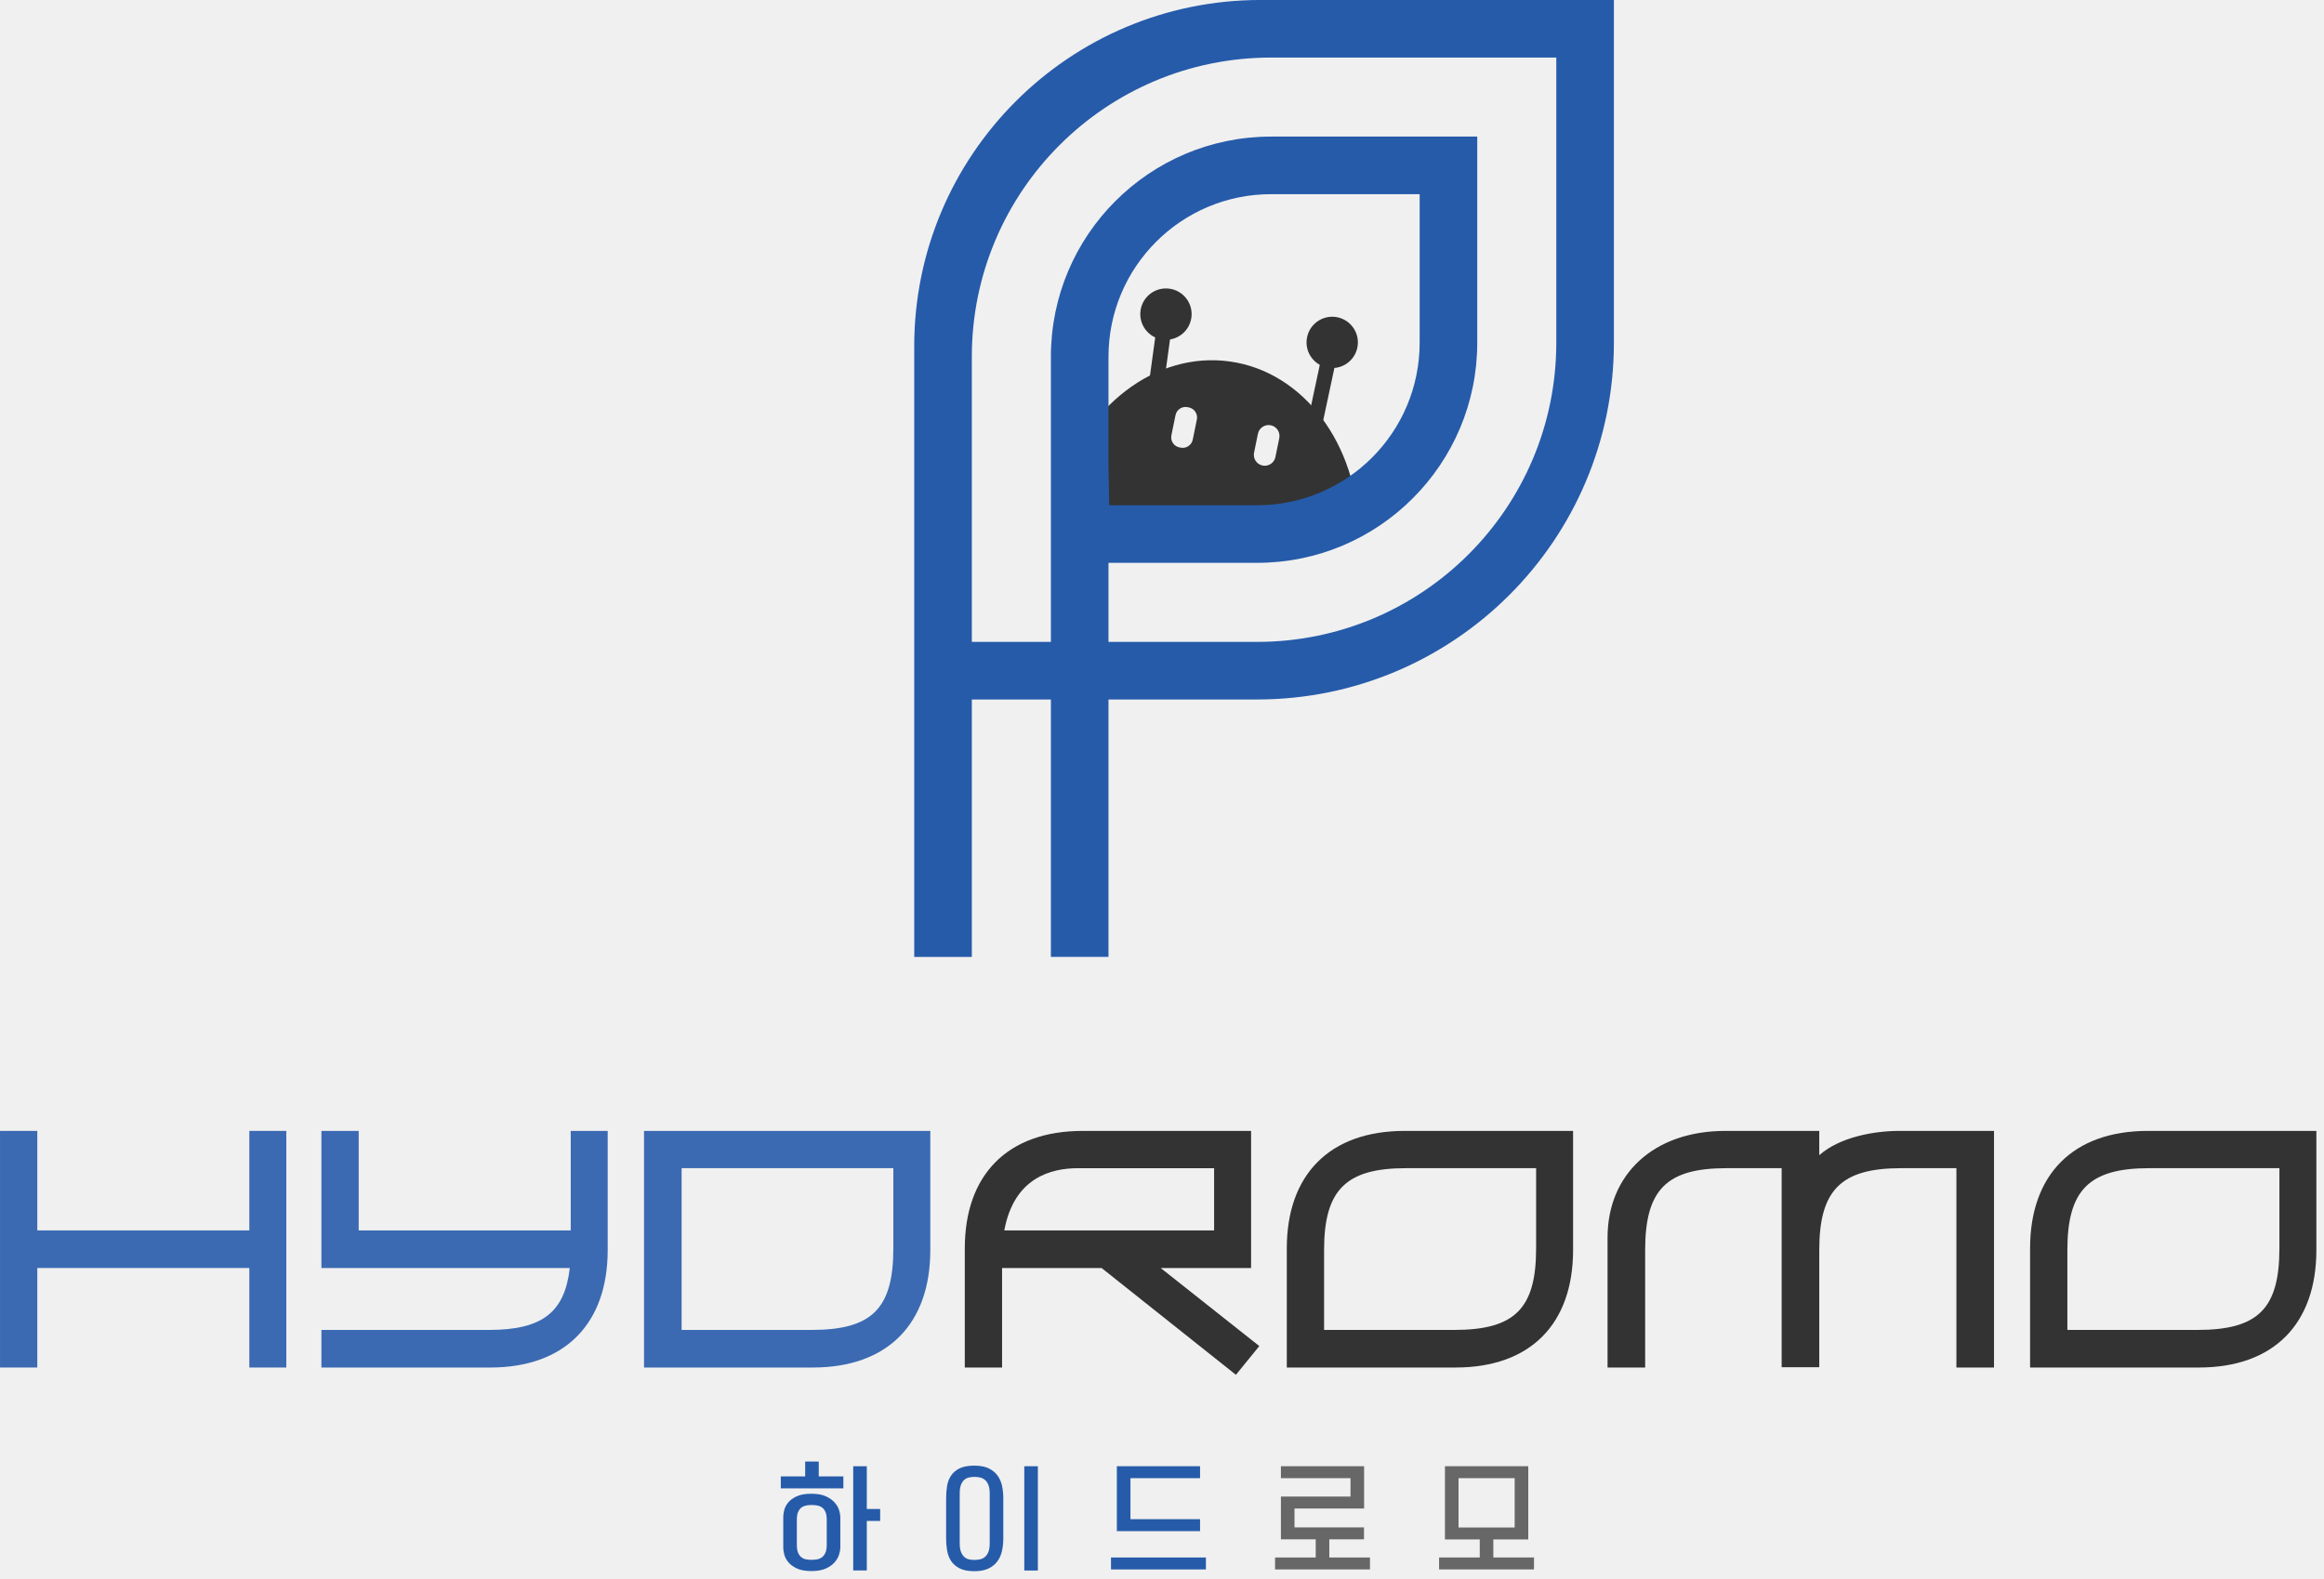
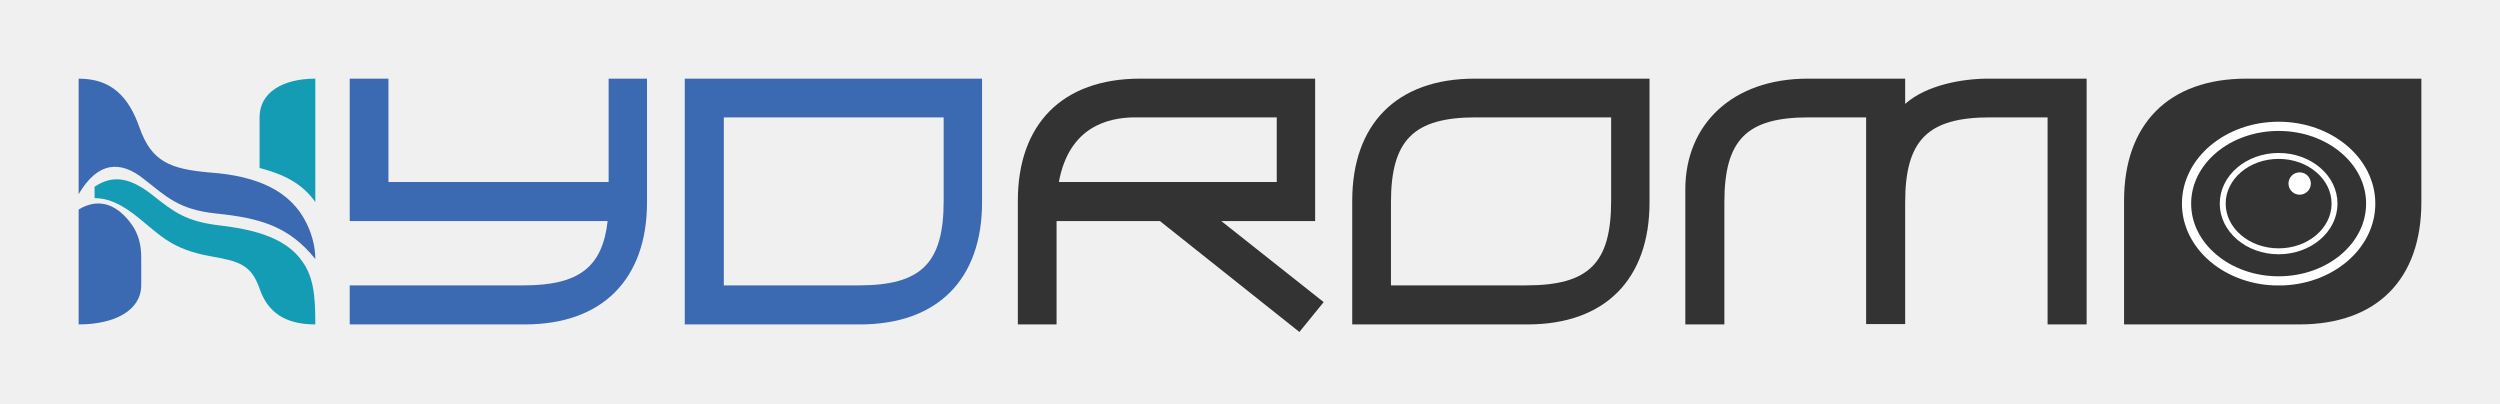
- <svg xmlns="http://www.w3.org/2000/svg" width="100%" height="100%" viewBox="0 0 237 161" version="1.1" xml:space="preserve" style="fill-rule:evenodd;clip-rule:evenodd;stroke-linejoin:round;stroke-miterlimit:2;">
-   <g transform="matrix(1,0,0,1,-491.782,-1357.09)">
-     <g id="Layer-1" transform="matrix(4.16667,0,0,4.16667,0,0)">
-       <g transform="matrix(0.0775122,0,0,0.0775122,125.035,353.387)">
-         <path d="M0,74.733L-11.674,74.733L-11.674,43.303L-78.625,43.303L-78.625,74.733L-90.398,74.733L-90.398,0L-78.625,0L-78.625,31.429L-11.674,31.429L-11.674,0L0,0L0,74.733Z" style="fill:rgb(59,106,179);fill-rule:nonzero;" />
-       </g>
-       <g transform="matrix(0.0775122,0,0,0.0775122,132.901,359.18)">
-         <path d="M0,-74.733L0,-37.117C0,-13.869 -13.47,0 -37.117,0L-90.398,0L-90.398,-11.873L-37.517,-11.873C-20.754,-11.873 -13.57,-17.361 -11.974,-31.429L-90.398,-31.429L-90.398,-74.733L-78.625,-74.733L-78.625,-43.303L-11.674,-43.303L-11.674,-74.733L0,-74.733Z" style="fill:rgb(59,106,179);fill-rule:nonzero;" />
-       </g>
-       <g transform="matrix(0.0775122,0,0,0.0775122,139.892,358.267)">
-         <path d="M0,-51.185L-66.85,-51.185L-66.85,-0.099L-25.842,-0.099C-6.784,-0.099 0,-6.785 0,-25.842L0,-51.185ZM11.675,-62.959L11.675,-25.343C11.675,-2.095 -1.696,11.774 -25.442,11.774L-78.724,11.774L-78.724,-62.959L11.675,-62.959Z" style="fill:rgb(59,106,179);fill-rule:nonzero;" />
-       </g>
-       <g transform="matrix(0.0775122,0,0,0.0775122,147.743,356.922)">
-         <path d="M0,-14.169L0,-33.824L-43.003,-33.824C-51.385,-33.824 -63.159,-30.931 -66.251,-14.169L0,-14.169ZM14.268,22.35L6.885,31.43L-35.52,-2.295L-66.95,-2.295L-66.95,29.135L-78.724,29.135L-78.724,-8.482C-78.724,-31.63 -65.354,-45.599 -41.507,-45.599L11.674,-45.599L11.674,-2.295L-16.862,-2.295L14.268,22.35Z" style="fill:rgb(51,51,51);fill-rule:nonzero;" />
-       </g>
-       <g transform="matrix(0.0775122,0,0,0.0775122,155.624,358.267)">
-         <path d="M0,-51.185L-41.108,-51.185C-60.066,-51.185 -66.95,-44.301 -66.95,-25.343L-66.95,-0.099L-25.843,-0.099C-6.785,-0.099 0,-6.785 0,-25.842L0,-51.185ZM11.674,-62.959L11.674,-25.343C11.674,-2.095 -1.696,11.774 -25.443,11.774L-78.725,11.774L-78.725,-25.842C-78.725,-49.09 -65.255,-62.959 -41.508,-62.959L11.674,-62.959Z" style="fill:rgb(51,51,51);fill-rule:nonzero;" />
-       </g>
-       <g transform="matrix(0.0775122,0,0,0.0775122,166.831,353.387)">
-         <path d="M0,74.733L-11.873,74.733L-11.873,11.774L-29.334,11.774C-48.292,11.774 -55.177,18.658 -55.177,37.616L-55.177,74.633L-67.05,74.633L-67.05,11.774L-84.511,11.774C-103.369,11.774 -110.153,18.558 -110.153,37.616L-110.153,74.733L-122.027,74.733L-122.027,33.724C-122.027,13.67 -107.46,0 -84.811,0L-55.177,0L-55.177,7.683C-48.69,1.896 -37.715,0 -29.933,0L0,0L0,74.733Z" style="fill:rgb(51,51,51);fill-rule:nonzero;" />
-       </g>
-       <g transform="matrix(0.0775122,0,0,0.0775122,173.816,358.267)">
-         <path d="M0,-51.185L-41.108,-51.185C-60.066,-51.185 -66.95,-44.301 -66.95,-25.343L-66.95,-0.099L-25.843,-0.099C-6.785,-0.099 0,-6.785 0,-25.842L0,-51.185ZM11.674,-62.959L11.674,-25.343C11.674,-2.095 -1.696,11.774 -25.443,11.774L-78.725,11.774L-78.725,-25.842C-78.725,-49.09 -65.255,-62.959 -41.508,-62.959L11.674,-62.959Z" style="fill:rgb(51,51,51);fill-rule:nonzero;" />
-       </g>
-       <g transform="matrix(0.0775122,0,0,0.0775122,149.338,336.773)">
-         <path d="M0,-4.459L-1.22,1.512C-1.601,3.374 -3.419,4.575 -5.281,4.195C-7.144,3.814 -8.345,1.996 -7.964,0.133L-6.744,-5.837C-6.364,-7.7 -4.545,-8.901 -2.683,-8.521C-0.821,-8.14 0.381,-6.321 0,-4.459M-26.024,-10.331L-27.321,-3.981C-27.68,-2.224 -29.397,-1.09 -31.154,-1.449L-31.533,-1.526C-33.291,-1.886 -34.425,-3.602 -34.065,-5.36L-32.768,-11.709C-32.409,-13.467 -30.692,-14.601 -28.935,-14.242L-28.556,-14.164C-26.798,-13.805 -25.664,-12.089 -26.024,-10.331M-15.696,-28.681C-39.179,-31.913 -61.518,-14.362 -69.46,11.835C-62.985,14.645 -54.456,17.878 -44.816,20.56C-32.252,24.054 -19.634,26.169 -7.312,26.845C3.773,27.454 14.64,26.892 25.133,25.174C24.688,-2.336 7.88,-25.437 -15.696,-28.681" style="fill:rgb(51,51,51);fill-rule:nonzero;" />
-       </g>
-       <g transform="matrix(-0.0767875,-0.0105749,-0.0105749,0.0767875,146.573,333.593)">
-         <rect x="-1.9" y="0.13" width="4.717" height="40.973" style="fill:rgb(51,51,51);" />
-       </g>
-       <g transform="matrix(-0.0758073,-0.016168,-0.016168,0.0758073,150.74,334.316)">
-         <rect x="-0.389" y="0.041" width="4.714" height="40.973" style="fill:rgb(51,51,51);" />
-       </g>
-       <g transform="matrix(0.0105668,-0.0767886,-0.0767886,-0.0105668,146.734,332.786)">
-         <path d="M-8.03,-7C-12.507,-7.001 -16.136,-3.371 -16.136,1.105C-16.136,5.582 -12.507,9.211 -8.03,9.211C-3.554,9.211 0.076,5.582 0.075,1.105C0.075,-3.371 -3.554,-7 -8.03,-7" style="fill:rgb(51,51,51);fill-rule:nonzero;" />
-       </g>
-       <g transform="matrix(0.0161656,-0.0758078,-0.0758078,-0.0161656,150.89,333.51)">
-         <path d="M-7.928,-6.415C-12.404,-6.415 -16.034,-2.786 -16.033,1.691C-16.034,6.167 -12.404,9.797 -7.928,9.796C-3.451,9.796 0.179,6.167 0.178,1.691C0.178,-2.786 -3.451,-6.416 -7.928,-6.415" style="fill:rgb(51,51,51);fill-rule:nonzero;" />
-       </g>
-       <g transform="matrix(0.0775122,0,0,0.0775122,156.118,340.738)">
-         <path d="M0,-85.756C0,-33.566 -42.308,8.742 -94.498,8.742L-184.551,8.742L-184.551,-81.313C-184.551,-133.502 -142.243,-175.81 -90.054,-175.81L0,-175.81L0,-85.756ZM-93.367,-193.997C-153.771,-193.997 -202.738,-145.03 -202.738,-84.625L-202.738,108.241L-184.551,108.241L-184.551,26.929L-94.496,26.929C-32.263,26.929 18.187,-23.521 18.187,-85.754L18.187,-193.997L-93.367,-193.997" style="fill:rgb(38,91,170);fill-rule:nonzero;" />
-       </g>
-       <g transform="matrix(0.0775122,0,0,0.0775122,145.158,341.081)">
-         <path d="M0,-51.469L0,-85.744C0,-114.102 22.988,-137.09 51.346,-137.091L98.25,-137.091L98.25,-90.187C98.25,-61.829 75.261,-38.84 46.903,-38.84L0.207,-38.84M51.346,-155.278C12.944,-155.278 -18.187,-124.146 -18.187,-85.744L-18.187,103.809L0,103.809L0,-20.653L46.904,-20.653C85.307,-20.653 116.438,-51.784 116.438,-90.186L116.438,-155.278L51.346,-155.278Z" style="fill:rgb(38,91,170);fill-rule:nonzero;" />
-       </g>
-       <g transform="matrix(0.0775122,0,0,0.0775122,138.91,364.048)">
-         <path d="M0,-31.636L4.292,-31.636L4.292,-18.13L8.51,-18.13L8.51,-14.357L4.292,-14.357L4.292,1.295L0,1.295L0,-31.636ZM-8.362,-14.764C-8.362,-15.799 -8.505,-16.625 -8.788,-17.242C-9.071,-17.859 -9.436,-18.322 -9.879,-18.63C-10.323,-18.938 -10.829,-19.142 -11.396,-19.241C-11.964,-19.339 -12.543,-19.389 -13.135,-19.389C-13.678,-19.389 -14.227,-19.339 -14.781,-19.241C-15.337,-19.142 -15.836,-18.938 -16.28,-18.63C-16.725,-18.322 -17.089,-17.859 -17.372,-17.242C-17.655,-16.625 -17.797,-15.799 -17.797,-14.764L-17.797,-6.809C-17.797,-5.723 -17.655,-4.866 -17.372,-4.237C-17.089,-3.608 -16.725,-3.133 -16.28,-2.813C-15.836,-2.492 -15.337,-2.288 -14.781,-2.202C-14.227,-2.116 -13.678,-2.073 -13.135,-2.073C-12.543,-2.073 -11.964,-2.122 -11.396,-2.221C-10.829,-2.32 -10.323,-2.535 -9.879,-2.868C-9.436,-3.201 -9.071,-3.676 -8.788,-4.292C-8.505,-4.908 -8.362,-5.747 -8.362,-6.809L-8.362,-14.764ZM-4.07,-5.847C-4.07,-5.279 -4.2,-4.575 -4.459,-3.738C-4.718,-2.9 -5.181,-2.091 -5.847,-1.314C-6.513,-0.537 -7.437,0.123 -8.621,0.666C-9.806,1.208 -11.322,1.479 -13.172,1.479C-15.097,1.479 -16.645,1.202 -17.815,0.647C-18.987,0.092 -19.888,-0.574 -20.517,-1.351C-21.146,-2.128 -21.565,-2.936 -21.774,-3.775C-21.984,-4.613 -22.089,-5.316 -22.089,-5.884L-22.089,-15.615C-22.089,-16.206 -21.991,-16.915 -21.793,-17.742C-21.596,-18.569 -21.183,-19.37 -20.554,-20.147C-19.925,-20.924 -19.024,-21.583 -17.853,-22.126C-16.682,-22.669 -15.121,-22.941 -13.172,-22.941C-11.298,-22.941 -9.769,-22.663 -8.584,-22.108C-7.4,-21.553 -6.476,-20.887 -5.81,-20.11C-5.144,-19.333 -4.687,-18.532 -4.44,-17.705C-4.194,-16.878 -4.07,-16.182 -4.07,-15.615L-4.07,-5.847ZM-22.866,-28.416L-15.17,-28.416L-15.17,-33.115L-10.878,-33.115L-10.878,-28.416L-3.108,-28.416L-3.108,-24.643L-22.866,-24.643L-22.866,-28.416Z" style="fill:rgb(38,91,170);fill-rule:nonzero;" />
-       </g>
-       <g transform="matrix(0.0775122,0,0,0.0775122,107.362,343.475)">
-         <path d="M461.022,233.784L465.314,233.784L465.314,266.715L461.022,266.715L461.022,233.784ZM450.107,242.405C450.107,241.271 449.964,240.358 449.681,239.668C449.398,238.977 449.028,238.446 448.572,238.076C448.115,237.707 447.603,237.46 447.035,237.337C446.468,237.214 445.889,237.151 445.297,237.151C444.754,237.151 444.205,237.207 443.651,237.318C443.095,237.428 442.596,237.664 442.152,238.021C441.708,238.379 441.344,238.903 441.06,239.593C440.777,240.284 440.635,241.221 440.635,242.405L440.635,258.093C440.635,259.277 440.777,260.214 441.06,260.905C441.344,261.595 441.708,262.127 442.152,262.497C442.596,262.866 443.095,263.107 443.651,263.217C444.205,263.329 444.754,263.384 445.297,263.384C445.889,263.384 446.468,263.322 447.035,263.199C447.603,263.076 448.115,262.83 448.572,262.46C449.028,262.089 449.398,261.558 449.681,260.868C449.964,260.178 450.107,259.253 450.107,258.093L450.107,242.405ZM454.399,256.613C454.399,257.921 454.269,259.191 454.01,260.424C453.751,261.658 453.283,262.756 452.605,263.717C451.926,264.679 450.994,265.457 449.811,266.048C448.627,266.64 447.11,266.936 445.26,266.936C443.336,266.936 441.787,266.64 440.617,266.048C439.445,265.457 438.544,264.679 437.915,263.717C437.286,262.756 436.867,261.658 436.658,260.424C436.448,259.191 436.343,257.921 436.343,256.613L436.343,243.885C436.343,242.578 436.441,241.308 436.639,240.074C436.836,238.841 437.249,237.743 437.878,236.781C438.507,235.819 439.408,235.048 440.579,234.468C441.75,233.889 443.311,233.599 445.26,233.599C447.134,233.599 448.663,233.895 449.848,234.487C451.032,235.08 451.962,235.856 452.641,236.818C453.32,237.78 453.782,238.879 454.029,240.111C454.275,241.345 454.399,242.603 454.399,243.885L454.399,256.613Z" style="fill:rgb(38,91,170);fill-rule:nonzero;" />
-       </g>
-       <g transform="matrix(0.0775122,0,0,0.0775122,147.399,362.534)">
-         <path d="M0,8.399L-26.271,8.399L-26.271,-12.099L0,-12.099L0,-8.325L-21.979,-8.325L-21.979,4.626L0,4.626L0,8.399ZM-28.12,16.724L1.85,16.724L1.85,20.498L-28.12,20.498L-28.12,16.724Z" style="fill:rgb(38,91,170);fill-rule:nonzero;" />
-       </g>
-       <g transform="matrix(0.0775122,0,0,0.0775122,149.378,363.38)">
-         <path d="M0,-13.432L21.979,-13.432L21.979,-19.241L0,-19.241L0,-23.015L26.27,-23.015L26.27,-9.658L4.291,-9.658L4.291,-3.701L26.232,-3.701L26.232,0.074L15.281,0.074L15.281,5.808L28.119,5.808L28.119,9.583L-1.85,9.583L-1.85,5.808L10.988,5.808L10.988,0.074L0,0.074L0,-13.432Z" style="fill:rgb(102,103,102);fill-rule:nonzero;" />
-       </g>
-       <g transform="matrix(0.0775122,0,0,0.0775122,107.362,343.446)">
-         <path d="M598.143,253.505L615.866,253.505L615.866,237.928L598.143,237.928L598.143,253.505ZM593.85,234.154L620.159,234.154L620.159,257.279L609.132,257.279L609.132,262.977L621.971,262.977L621.971,266.751L592.001,266.751L592.001,262.977L604.841,262.977L604.841,257.279L593.85,257.279L593.85,234.154Z" style="fill:rgb(102,103,102);fill-rule:nonzero;" />
-       </g>
+ <svg xmlns="http://www.w3.org/2000/svg" width="1017.198" height="164" viewBox="0 0 1017.198 164" role="img" aria-labelledby="title desc">
+   <g id="water-flow-H" transform="translate(32 32) scale(0.2314815) translate(-48 -40)">
+     <path id="upper-blue-flow" fill="#3B6AB3" d="M48 40 C106 40 136 72 155 126 C176 186 209 199 279 205 C362 211 421 237 449 295 C459 316 464 337 464 357 C418 300 368 285 289 277 C224 270 203 248 162 216 C122 184 82 185 48 243 Z" />
+     <path id="upper-teal-stem" fill="#159CB5" d="M366 108 C366 64 407 40 464 40 L464 257 C441 224 408 208 366 197 Z" />
+     <path id="lower-teal-flow" fill="#159CB5" d="M76 230 C110 207 141 216 177 244 C216 275 237 291 296 298 C373 307 430 327 453 383 C462 405 464 432 464 472 C410 472 380 450 366 409 C351 366 329 361 279 352 C212 340 191 315 155 286 C122 259 99 250 76 250 Z" />
+     <path id="lower-blue-stem" fill="#3B6AB3" d="M48 270 C86 247 118 264 141 296 C153 313 158 331 158 355 L158 403 C158 447 112 472 48 472 Z" />
+   </g>
+   <g id="original-YDROMO" transform="translate(142.2963 32) scale(1.338097) translate(-239.077 -582.11)">
+     <g transform="matrix(1,0,0,1,329.475,656.842)">
+       <path d="M0,-74.733L0,-37.117C0,-13.869 -13.47,0 -37.117,0L-90.398,0L-90.398,-11.873L-37.517,-11.873C-20.754,-11.873 -13.57,-17.361 -11.974,-31.429L-90.398,-31.429L-90.398,-74.733L-78.625,-74.733L-78.625,-43.303L-11.674,-43.303L-11.674,-74.733L0,-74.733Z" style="fill:rgb(59,106,179);fill-rule:nonzero;" />
+     </g>
+     <g transform="matrix(1,0,0,1,419.678,645.069)">
+       <path d="M0,-51.185L-66.85,-51.185L-66.85,-0.099L-25.842,-0.099C-6.784,-0.099 0,-6.785 0,-25.842L0,-51.185ZM11.675,-62.959L11.675,-25.343C11.675,-2.095 -1.696,11.774 -25.442,11.774L-78.724,11.774L-78.724,-62.959L11.675,-62.959Z" style="fill:rgb(59,106,179);fill-rule:nonzero;" />
+     </g>
+     <g transform="matrix(1,0,0,1,520.959,627.708)">
+       <path d="M0,-14.169L0,-33.824L-43.003,-33.824C-51.385,-33.824 -63.159,-30.931 -66.251,-14.169L0,-14.169ZM14.268,22.35L6.885,31.43L-35.52,-2.295L-66.95,-2.295L-66.95,29.135L-78.724,29.135L-78.724,-8.482C-78.724,-31.63 -65.354,-45.599 -41.507,-45.599L11.674,-45.599L11.674,-2.295L-16.862,-2.295L14.268,22.35Z" style="fill:rgb(51,51,51);fill-rule:nonzero;" />
+     </g>
+     <g transform="matrix(1,0,0,1,622.638,645.069)">
+       <path d="M0,-51.185L-41.108,-51.185C-60.066,-51.185 -66.95,-44.301 -66.95,-25.343L-66.95,-0.099L-25.843,-0.099C-6.785,-0.099 0,-6.785 0,-25.842L0,-51.185ZM11.674,-62.959L11.674,-25.343C11.674,-2.095 -1.696,11.774 -25.443,11.774L-78.725,11.774L-78.725,-25.842C-78.725,-49.09 -65.255,-62.959 -41.508,-62.959L11.674,-62.959Z" style="fill:rgb(51,51,51);fill-rule:nonzero;" />
+     </g>
+     <g transform="matrix(1,0,0,1,767.222,582.11)">
+       <path d="M0,74.733L-11.873,74.733L-11.873,11.774L-29.334,11.774C-48.292,11.774 -55.177,18.658 -55.177,37.616L-55.177,74.633L-67.05,74.633L-67.05,11.774L-84.511,11.774C-103.369,11.774 -110.153,18.558 -110.153,37.616L-110.153,74.733L-122.027,74.733L-122.027,33.724C-122.027,13.67 -107.46,0 -84.811,0L-55.177,0L-55.177,7.683C-48.69,1.896 -37.715,0 -29.933,0L0,0L0,74.733Z" style="fill:rgb(51,51,51);fill-rule:nonzero;" />
+     </g>
+     <g transform="matrix(1,0,0,1,857.329,645.069)">
+       <path d="M11.674,-62.959L11.674,-25.343C11.674,-2.095 -1.696,11.774 -25.443,11.774L-78.725,11.774L-78.725,-25.842C-78.725,-49.09 -65.255,-62.959 -41.508,-62.959L11.674,-62.959Z" style="fill:rgb(51,51,51);fill-rule:nonzero;" />
+     </g>
+     <g id="full-monochrome-lens" clip-path="url(#lens-counter)">
+       <ellipse cx="825.604" cy="620.11" rx="28" ry="23.5" fill="none" stroke="#FFFFFF" stroke-width="2.8" />
+       <ellipse cx="825.604" cy="620.11" rx="17" ry="14.5" fill="none" stroke="#FFFFFF" stroke-width="1.8" />
+       <circle cx="832" cy="614" r="3.4" fill="#FFFFFF" />
    </g>
  </g>
+   <defs>
+     <clipPath id="lens-counter">
+       <path transform="translate(857.329 645.069)" d="M0,-51.185L-41.108,-51.185C-60.066,-51.185 -66.95,-44.301 -66.95,-25.343L-66.95,-0.099L-25.843,-0.099C-6.785,-0.099 0,-6.785 0,-25.842L0,-51.185Z" />
+     </clipPath>
+   </defs>
</svg>
